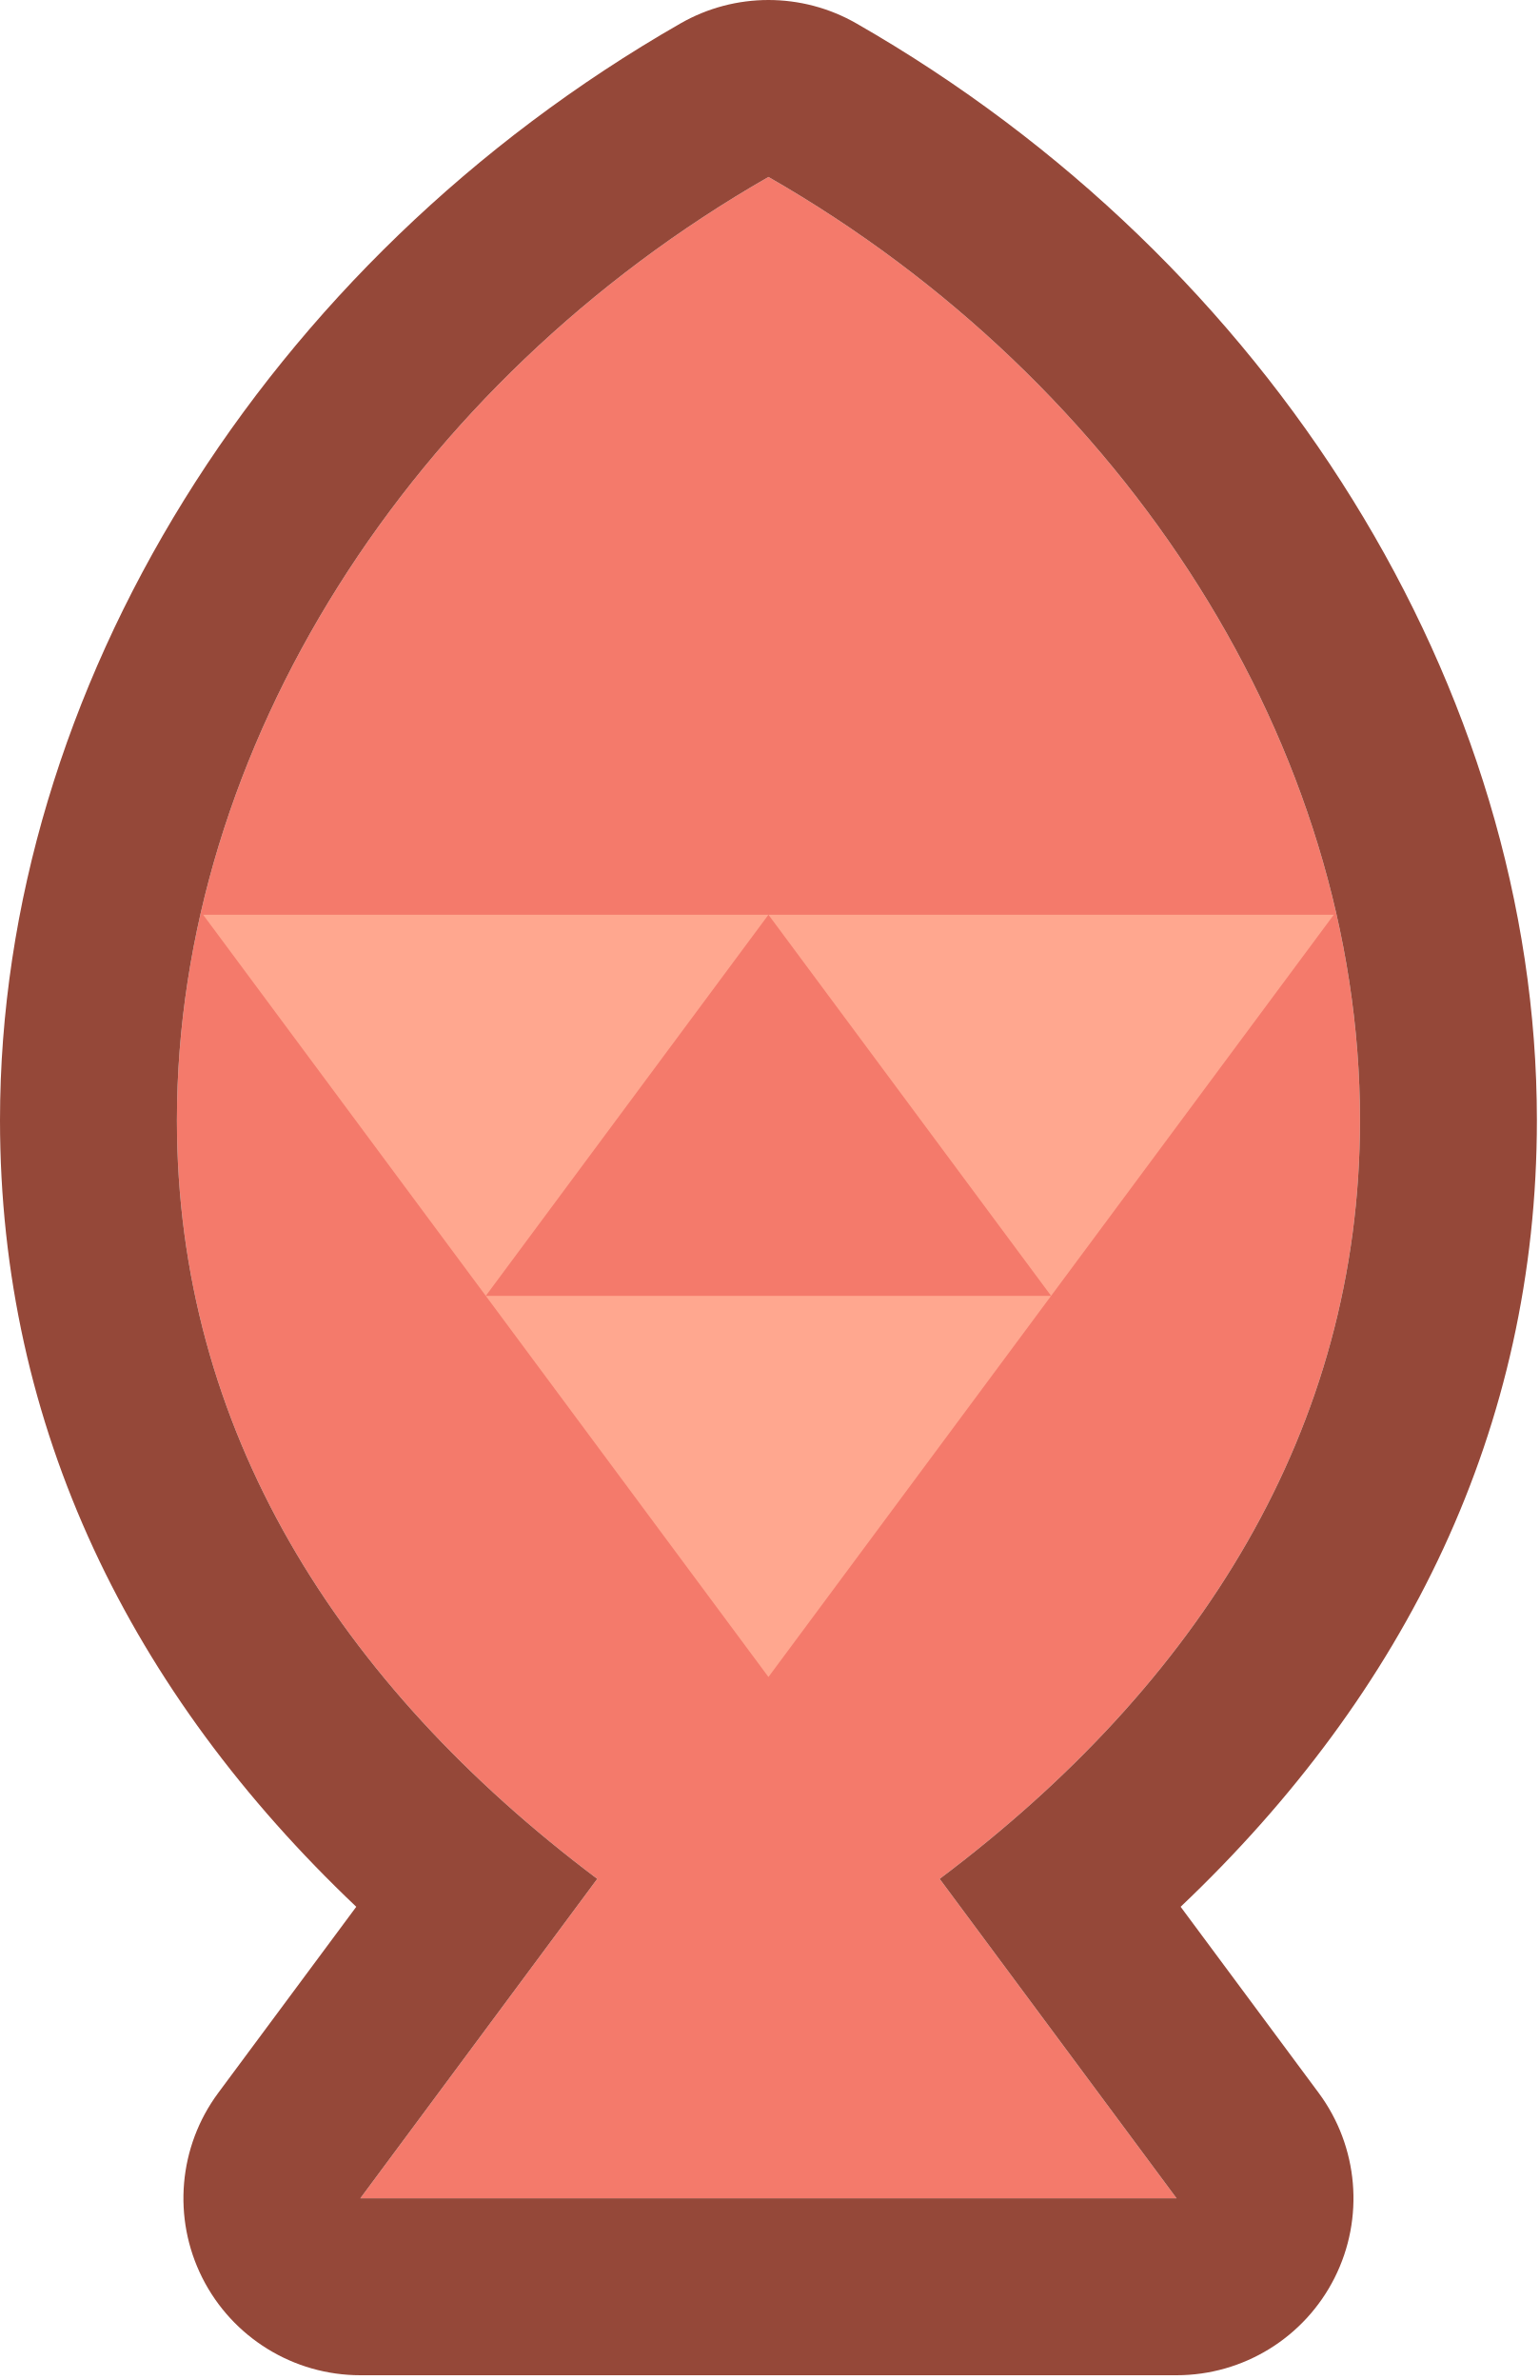
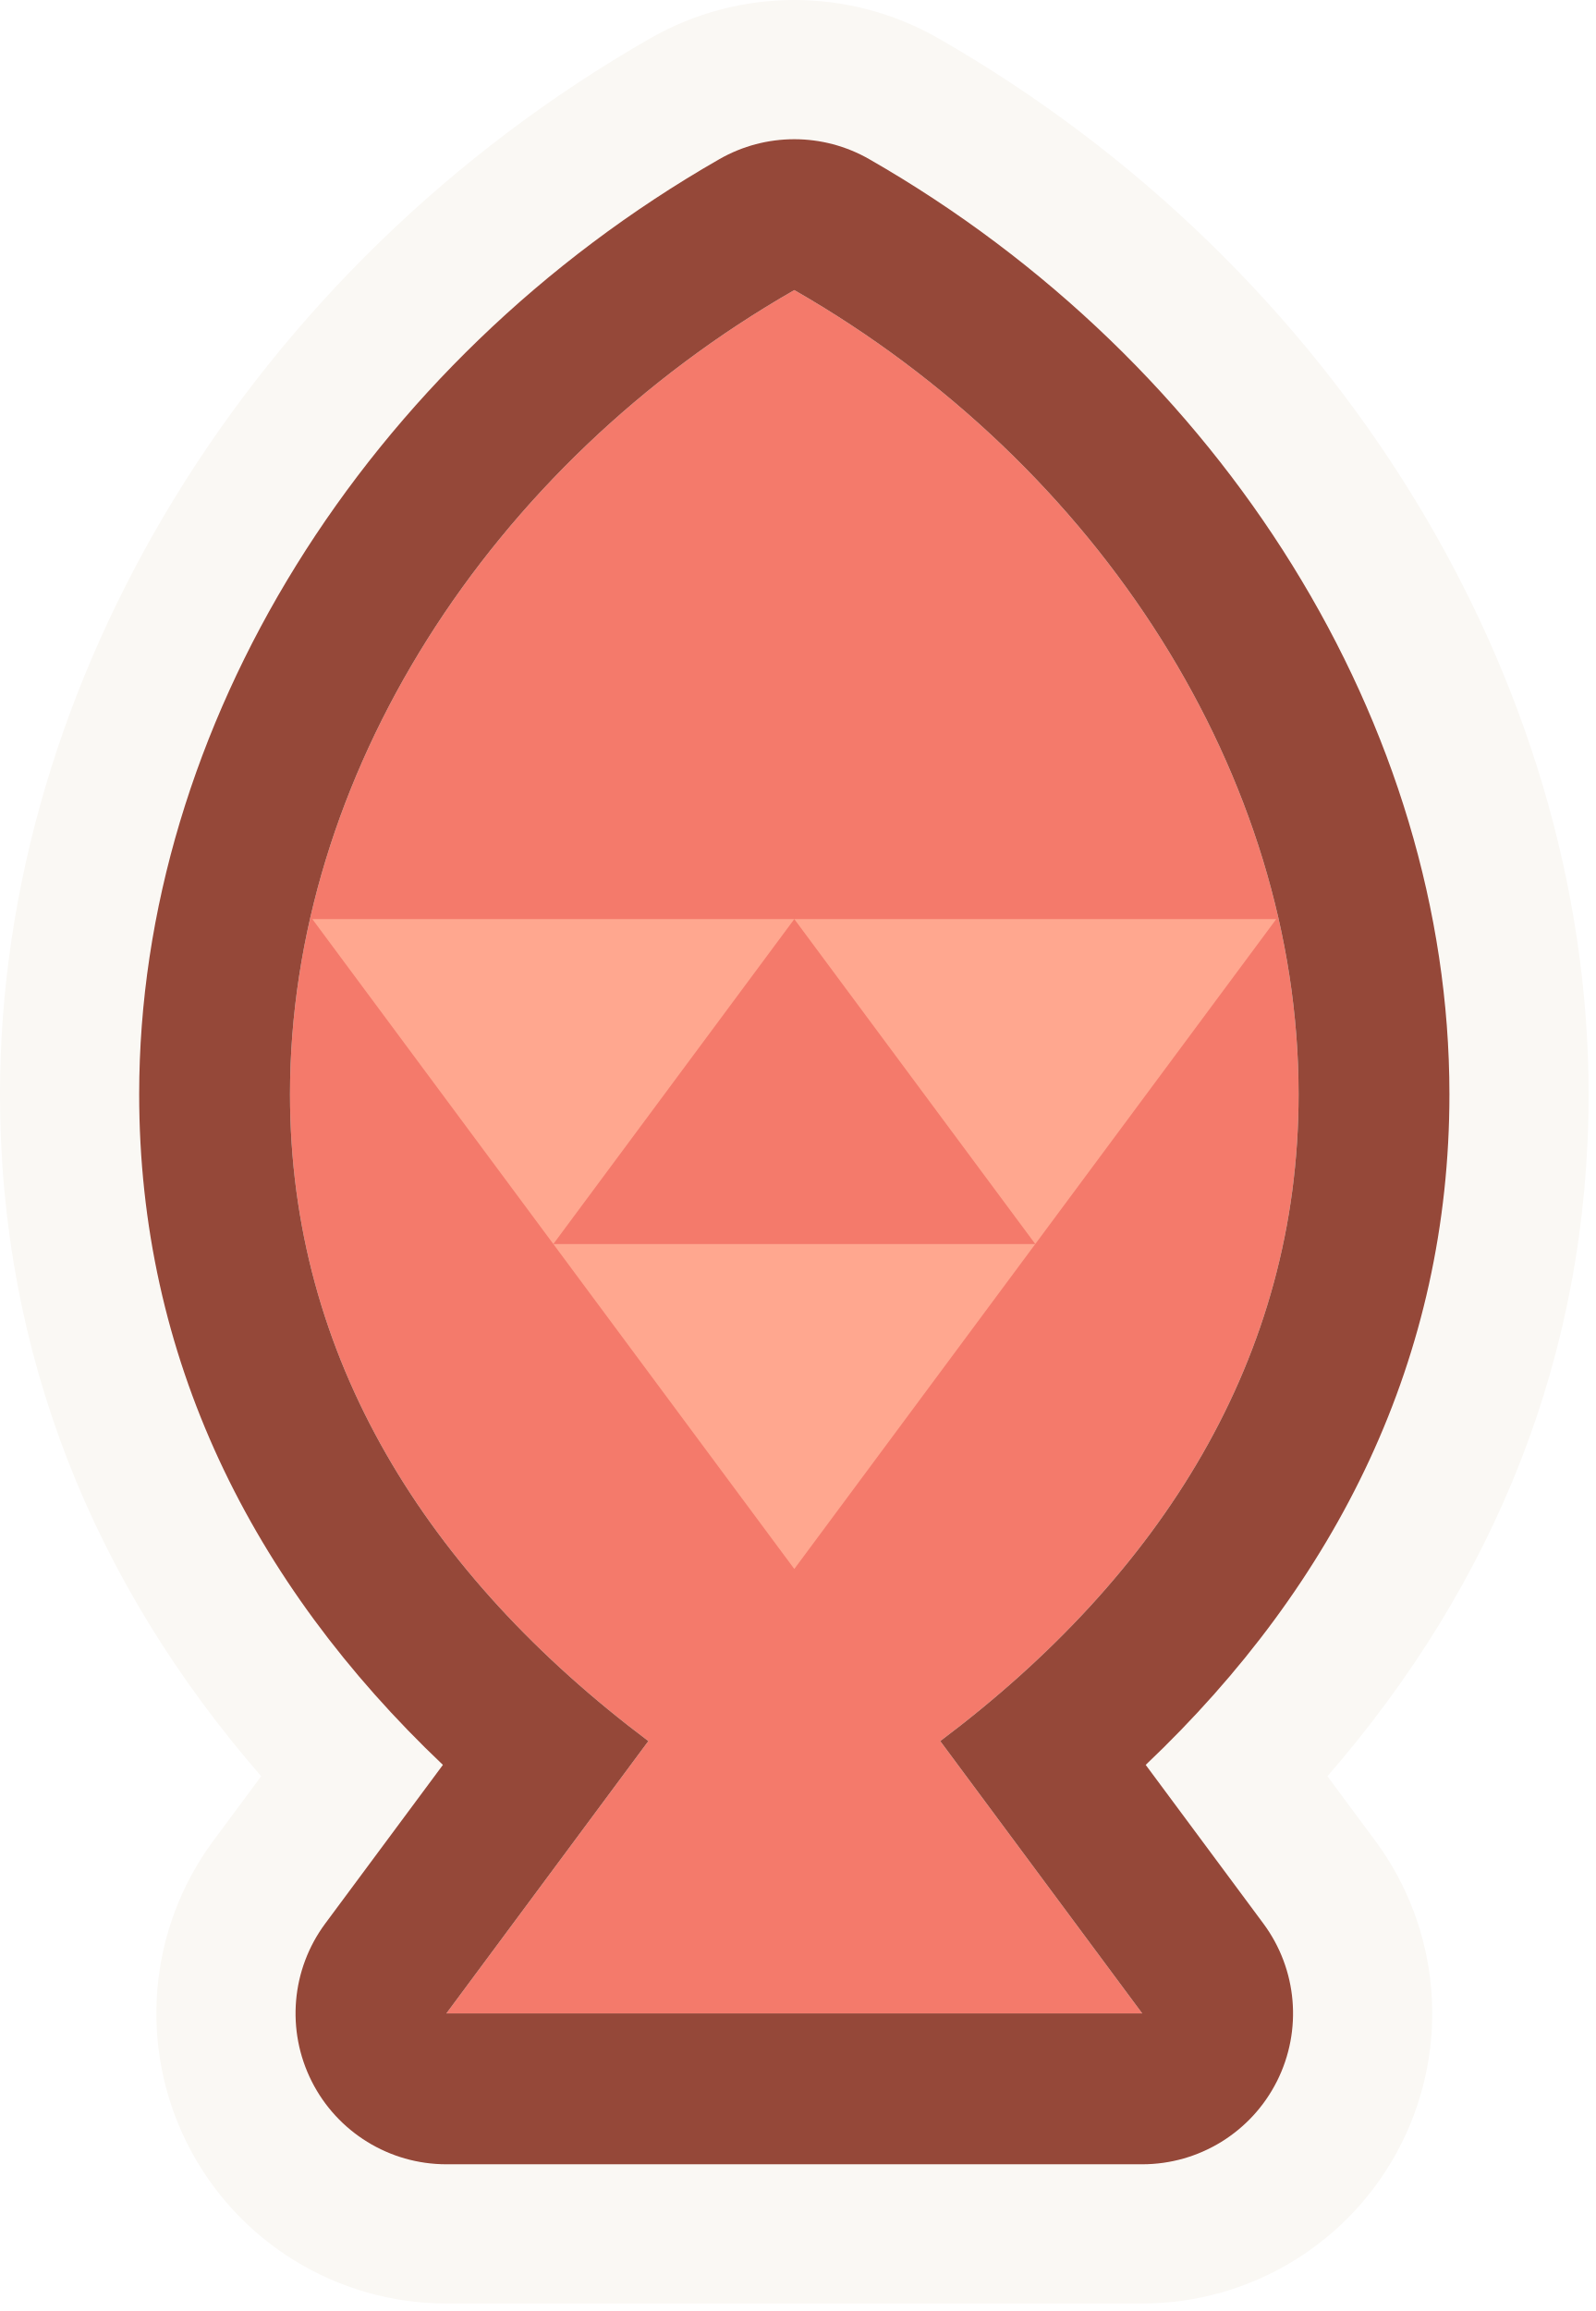
- <svg xmlns="http://www.w3.org/2000/svg" width="100%" height="100%" viewBox="0 0 174 269" version="1.1" xml:space="preserve" style="fill-rule:evenodd;clip-rule:evenodd;stroke-linejoin:round;stroke-miterlimit:2;">
-   <path d="M67.519,212.359c-29.377,-22.072 -47.519,-50.874 -47.519,-85.748c-0,-41.999 26.313,-83.375 66.873,-106.611c40.561,23.236 66.873,64.612 66.873,106.611c0,34.874 -18.142,63.676 -47.518,85.748l26.782,36.103l-92.274,0l26.783,-36.103Z" style="fill:#f47a6b;" />
-   <path d="M40.275,215.515c-25.483,-24.18 -40.275,-54.118 -40.275,-88.904c-0,-48.69 29.91,-97.027 76.931,-123.965c6.159,-3.528 13.726,-3.528 19.884,0c47.022,26.938 76.931,75.275 76.931,123.965c0,34.786 -14.791,64.724 -40.275,88.904l15.602,21.031c4.502,6.069 5.199,14.158 1.802,20.907c-3.397,6.75 -10.308,11.009 -17.865,11.009l-92.274,0c-7.556,0 -14.467,-4.259 -17.865,-11.009c-3.397,-6.749 -2.699,-14.838 1.803,-20.907l15.601,-21.031Zm27.244,-3.156l-26.783,36.103l92.274,0l-26.782,-36.103c29.376,-22.072 47.518,-50.874 47.518,-85.748c0,-41.999 -26.312,-83.375 -66.873,-106.611c-40.56,23.236 -66.873,64.612 -66.873,106.611c0,34.874 18.142,63.676 47.519,85.748Z" style="fill:#954839;" />
-   <path d="M54.918,146.465l-31.955,-43.076l63.91,-0l-31.955,43.076Z" style="fill:#ffa78f;" />
-   <path d="M118.828,146.465l-31.955,-43.076l63.911,-0l-31.956,43.076Z" style="fill:#ffa78f;" />
-   <path d="M86.873,189.542l-31.955,-43.077l63.91,0l-31.955,43.077Z" style="fill:#ffa78f;" />
+ <svg xmlns="http://www.w3.org/2000/svg" width="100%" height="100%" viewBox="0 0 172 249" version="1.1" xml:space="preserve" style="fill-rule:evenodd;clip-rule:evenodd;stroke-linejoin:round;stroke-miterlimit:2;">
+   <path d="M28.149,191.383c-18.038,-20.754 -28.149,-45.47 -28.149,-73.48c0,-44.591 27.006,-89.098 70.07,-113.768c9.624,-5.513 21.449,-5.513 31.073,0c43.063,24.67 70.069,69.177 70.069,113.768c0,28.01 -10.111,52.726 -28.149,73.48l5.143,6.933c7.035,9.484 8.125,22.124 2.816,32.672c-5.309,10.549 -16.109,17.204 -27.918,17.204l-74.996,0c-11.808,0 -22.609,-6.655 -27.918,-17.204c-5.309,-10.548 -4.219,-23.188 2.816,-32.672l5.143,-6.933Zm77.79,-123.609c-5.726,-7.046 -12.578,-13.408 -20.333,-18.792c-7.755,5.384 -14.607,11.746 -20.333,18.792l40.666,-0Zm-14.288,131.941c-1.973,0.389 -3.996,0.59 -6.045,0.59c-2.048,-0 -4.072,-0.201 -6.045,-0.59l-1.649,2.222l15.388,0l-1.649,-2.222Z" style="fill:#faf8f4;" />
+   <path d="M69.876,187.594c-23.876,-17.939 -38.621,-41.347 -38.621,-69.691c-0,-34.135 21.386,-67.763 54.351,-86.648c32.965,18.885 54.351,52.513 54.351,86.648c0,28.344 -14.745,51.752 -38.621,69.691l21.768,29.343l-74.996,0l21.768,-29.343Z" style="fill:#f47a6b;" />
+   <path d="M47.734,190.159c-20.712,-19.652 -32.734,-43.984 -32.734,-72.256c0,-39.573 24.309,-78.859 62.526,-100.752c5.005,-2.868 11.155,-2.868 16.16,-0c38.217,21.893 62.526,61.179 62.526,100.752c0,28.272 -12.022,52.604 -32.734,72.256l12.681,17.094c3.659,4.932 4.225,11.506 1.464,16.992c-2.761,5.486 -8.378,8.947 -14.519,8.947l-74.996,0c-6.141,0 -11.758,-3.461 -14.519,-8.947c-2.761,-5.486 -2.195,-12.06 1.464,-16.992l12.681,-17.094Zm22.142,-2.565l-21.768,29.343l74.996,0l-21.768,-29.343c23.876,-17.939 38.621,-41.347 38.621,-69.691c0,-34.135 -21.386,-67.763 -54.351,-86.648c-32.965,18.885 -54.351,52.513 -54.351,86.648c-0,28.344 14.745,51.752 38.621,69.691Z" style="fill:#954839;" />
+   <path d="M46.58,143.724l-25.972,-35.011c-3.659,-4.932 -4.226,-11.506 -1.465,-16.992c2.761,-5.486 8.379,-8.947 14.52,-8.947l51.943,-0c6.142,-0 11.759,3.461 14.52,8.947c2.761,5.486 2.194,12.06 -1.465,16.992l-25.971,35.011c-3.067,4.133 -7.909,6.57 -13.055,6.57c-5.147,0 -9.989,-2.437 -13.055,-6.57Zm13.055,-9.685l25.971,-35.01l-51.943,-0l25.972,35.01Z" style="fill:none;" />
+   <path d="M59.635,134.039l-25.972,-35.01l51.943,-0l-25.971,35.01Z" style="fill:#ffa78f;" />
+   <path d="M98.523,143.724l-25.972,-35.011c-3.659,-4.932 -4.226,-11.506 -1.465,-16.992c2.761,-5.486 8.379,-8.947 14.52,-8.947l51.943,-0c6.142,-0 11.759,3.461 14.52,8.947c2.761,5.486 2.194,12.06 -1.465,16.992l-25.971,35.011c-3.067,4.133 -7.909,6.57 -13.055,6.57c-5.147,0 -9.989,-2.437 -13.055,-6.57Zm13.055,-9.685l25.971,-35.01l-51.943,-0l25.972,35.01Z" style="fill:none;" />
+   <path d="M111.578,134.039l-25.972,-35.01l51.943,-0l-25.971,35.01Z" style="fill:#ffa78f;" />
+   <path d="M72.551,178.734l-25.971,-35.01c-3.66,-4.933 -4.226,-11.506 -1.465,-16.992c2.761,-5.486 8.378,-8.948 14.52,-8.948l51.943,0c6.141,0 11.758,3.462 14.519,8.948c2.761,5.486 2.195,12.059 -1.464,16.992l-25.972,35.01c-3.066,4.133 -7.908,6.571 -13.055,6.571c-5.146,-0 -9.989,-2.438 -13.055,-6.571Zm13.055,-9.684l25.972,-35.011l-51.943,0l25.971,35.011Z" style="fill:none;" />
+   <path d="M85.606,169.05l-25.971,-35.011l51.943,0l-25.972,35.011Z" style="fill:#ffa78f;" />
</svg>
